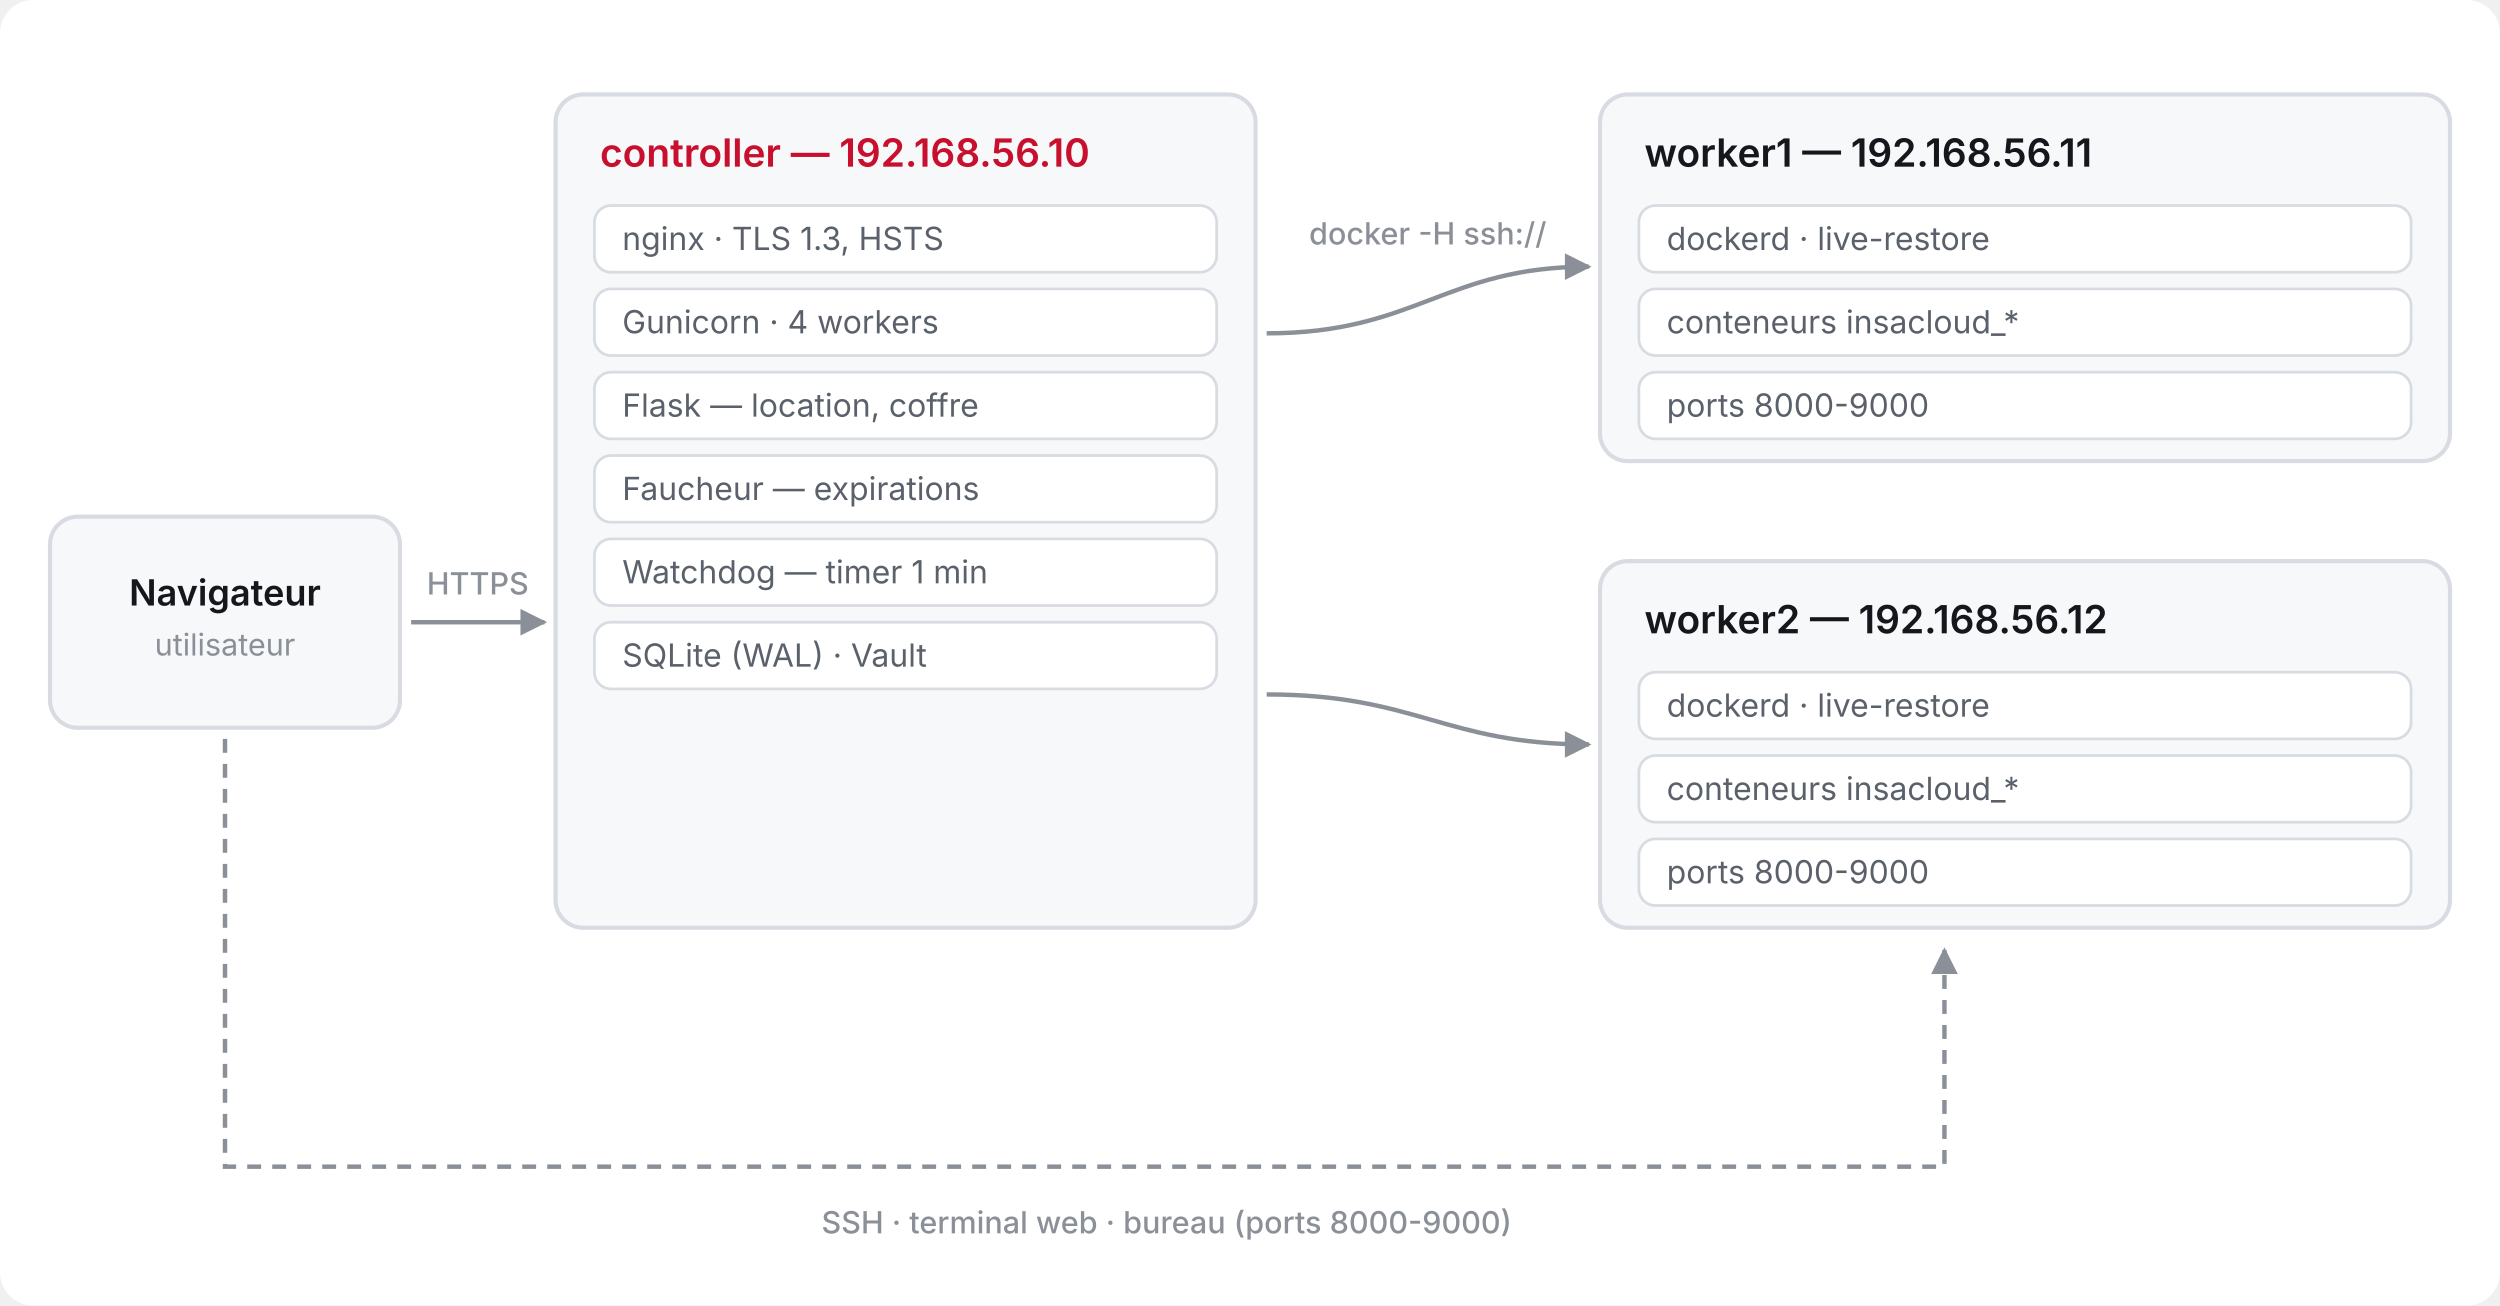
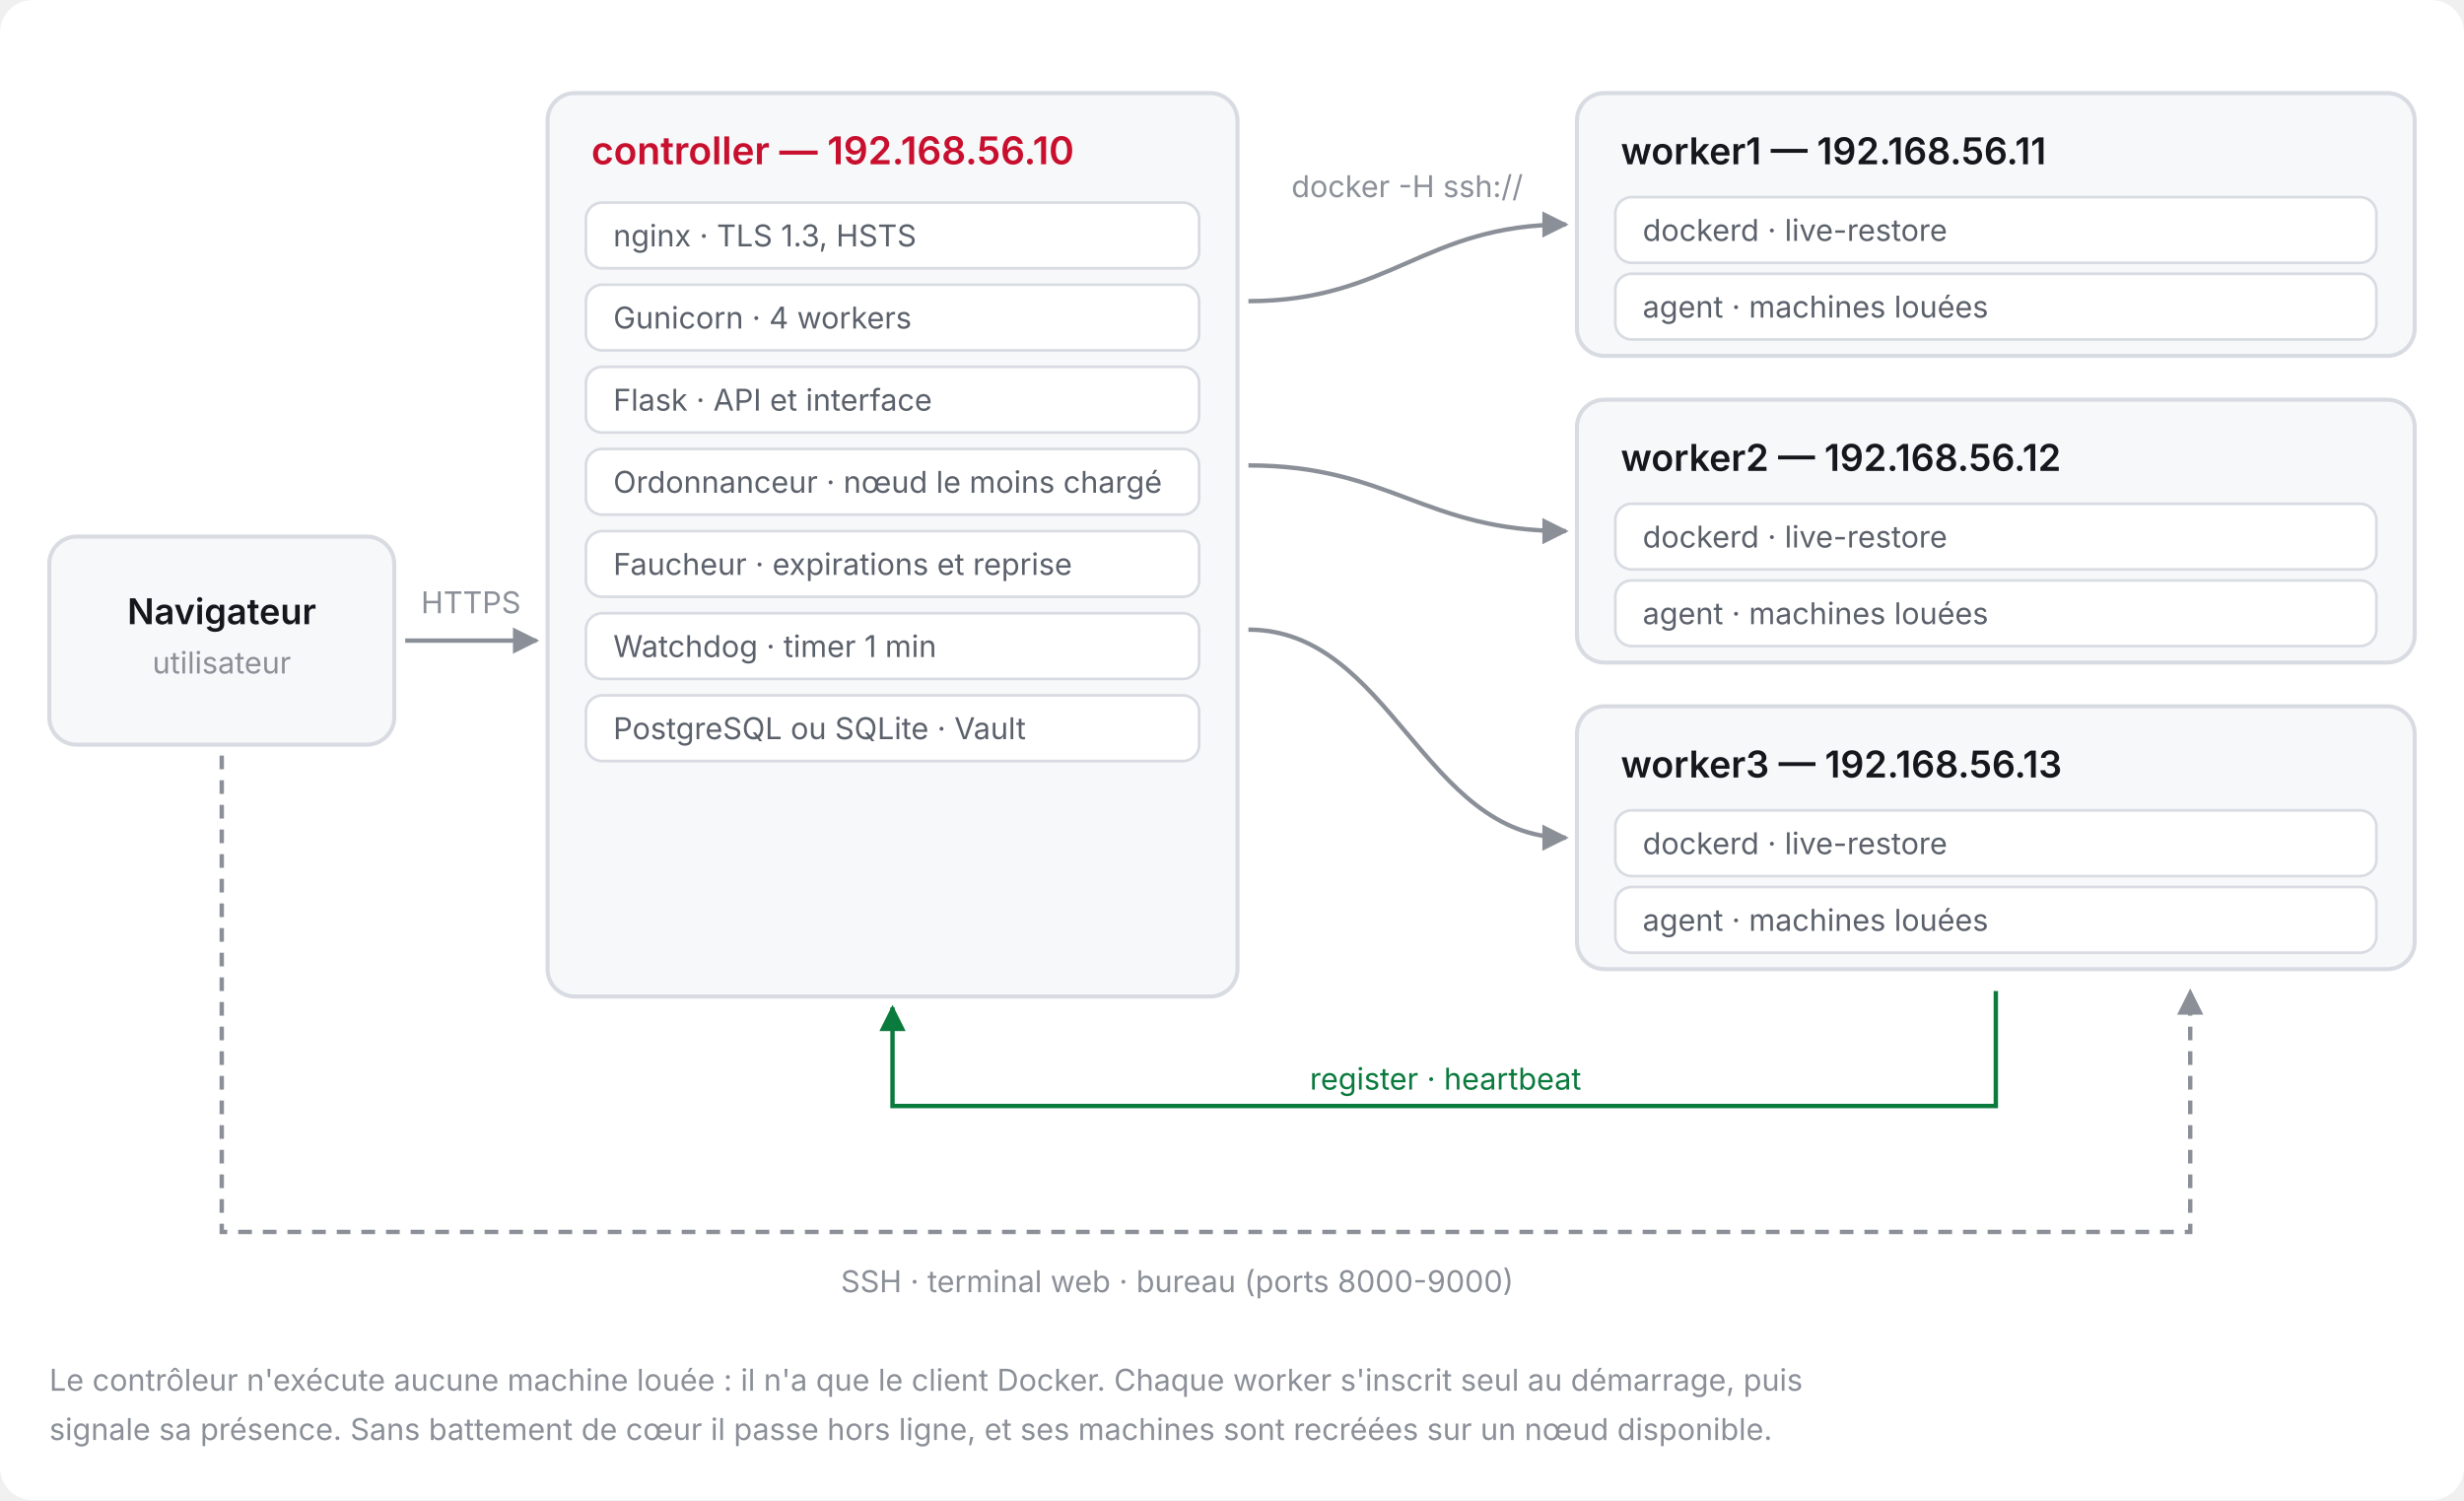
- <svg xmlns="http://www.w3.org/2000/svg" viewBox="0 0 900 470" width="900" height="470" role="img" aria-label="Architecture InsaCloud">
+ <svg xmlns="http://www.w3.org/2000/svg" viewBox="0 0 900 548" width="900" height="548" role="img" aria-label="Architecture InsaCloud : un contrôleur et trois nœuds d'exécution qui s'inscrivent eux-mêmes">
  <defs>
    <marker id="arrow" viewBox="0 0 10 10" refX="9" refY="5" markerWidth="6" markerHeight="6" orient="auto-start-reverse">
      <path d="M 0 0 L 10 5 L 0 10 z" fill="#8b9098" />
    </marker>
-     <marker id="arrowD" viewBox="0 0 10 10" refX="9" refY="5" markerWidth="6" markerHeight="6" orient="auto-start-reverse">
-       <path d="M 0 0 L 10 5 L 0 10 z" fill="#8b9098" />
+     <marker id="arrowV" viewBox="0 0 10 10" refX="9" refY="5" markerWidth="6" markerHeight="6" orient="auto-start-reverse">
+       <path d="M 0 0 L 10 5 L 0 10 z" fill="#0a7a3d" />
    </marker>
  </defs>
-   <rect width="900" height="470" rx="12" fill="#ffffff" />
-   <rect x="18" y="186" width="126" height="76" rx="10" fill="#f7f8fa" stroke="#d8dce2" stroke-width="1.5" />
-   <text x="81" y="218" font-family="-apple-system, BlinkMacSystemFont, 'Segoe UI', Inter, Roboto, sans-serif" font-size="13" font-weight="600" fill="#15171c" text-anchor="middle">Navigateur</text>
-   <text x="81" y="236" font-family="-apple-system, BlinkMacSystemFont, 'Segoe UI', Inter, Roboto, sans-serif" font-size="11" fill="#8b9098" text-anchor="middle">utilisateur</text>
-   <path d="M 148 224 L 196 224" fill="none" stroke="#8b9098" stroke-width="1.6" marker-end="url(#arrow)" />
-   <text x="172" y="214" font-family="-apple-system, BlinkMacSystemFont, 'Segoe UI', Inter, Roboto, sans-serif" font-size="11" font-weight="500" fill="#8b9098" text-anchor="middle">HTTPS</text>
-   <rect x="200" y="34" width="252" height="300" rx="10" fill="#f7f8fa" stroke="#d8dce2" stroke-width="1.5" />
+   <rect width="900" height="548" rx="12" fill="#ffffff" />
+   <rect x="18" y="196" width="126" height="76" rx="10" fill="#f7f8fa" stroke="#d8dce2" stroke-width="1.5" />
+   <text x="81" y="228" font-family="-apple-system, BlinkMacSystemFont, 'Segoe UI', Inter, Roboto, sans-serif" font-size="13" font-weight="600" fill="#15171c" text-anchor="middle">Navigateur</text>
+   <text x="81" y="246" font-family="-apple-system, BlinkMacSystemFont, 'Segoe UI', Inter, Roboto, sans-serif" font-size="11" fill="#8b9098" text-anchor="middle">utilisateur</text>
+   <path d="M 148 234 L 196 234" fill="none" stroke="#8b9098" stroke-width="1.6" marker-end="url(#arrow)" />
+   <text x="172" y="224" font-family="-apple-system, BlinkMacSystemFont, 'Segoe UI', Inter, Roboto, sans-serif" font-size="11" fill="#8b9098" text-anchor="middle">HTTPS</text>
+   <rect x="200" y="34" width="252" height="330" rx="10" fill="#f7f8fa" stroke="#d8dce2" stroke-width="1.5" />
  <text x="216" y="60" font-family="-apple-system, BlinkMacSystemFont, 'Segoe UI', Inter, Roboto, sans-serif" font-size="14" font-weight="600" fill="#c8102e">controller — 192.168.56.10</text>
  <rect x="214" y="74" width="224" height="24" rx="6" fill="#ffffff" stroke="#d8dce2" stroke-width="1" />
-   <text x="224" y="90" font-family="-apple-system, BlinkMacSystemFont, 'Segoe UI', Inter, Roboto, sans-serif" font-size="11.5" fill="#5b616b">nginx · TLS 1.3, HSTS</text>
+   <text x="224" y="90" font-family="-apple-system, BlinkMacSystemFont, 'Segoe UI', Inter, Roboto, sans-serif" font-size="11" fill="#5b616b">nginx · TLS 1.3, HSTS</text>
  <rect x="214" y="104" width="224" height="24" rx="6" fill="#ffffff" stroke="#d8dce2" stroke-width="1" />
-   <text x="224" y="120" font-family="-apple-system, BlinkMacSystemFont, 'Segoe UI', Inter, Roboto, sans-serif" font-size="11.5" fill="#5b616b">Gunicorn · 4 workers</text>
+   <text x="224" y="120" font-family="-apple-system, BlinkMacSystemFont, 'Segoe UI', Inter, Roboto, sans-serif" font-size="11" fill="#5b616b">Gunicorn · 4 workers</text>
  <rect x="214" y="134" width="224" height="24" rx="6" fill="#ffffff" stroke="#d8dce2" stroke-width="1" />
-   <text x="224" y="150" font-family="-apple-system, BlinkMacSystemFont, 'Segoe UI', Inter, Roboto, sans-serif" font-size="11.5" fill="#5b616b">Flask — location, coffre</text>
+   <text x="224" y="150" font-family="-apple-system, BlinkMacSystemFont, 'Segoe UI', Inter, Roboto, sans-serif" font-size="11" fill="#5b616b">Flask · API et interface</text>
  <rect x="214" y="164" width="224" height="24" rx="6" fill="#ffffff" stroke="#d8dce2" stroke-width="1" />
-   <text x="224" y="180" font-family="-apple-system, BlinkMacSystemFont, 'Segoe UI', Inter, Roboto, sans-serif" font-size="11.5" fill="#5b616b">Faucheur — expirations</text>
+   <text x="224" y="180" font-family="-apple-system, BlinkMacSystemFont, 'Segoe UI', Inter, Roboto, sans-serif" font-size="11" fill="#5b616b">Ordonnanceur · nœud le moins chargé</text>
  <rect x="214" y="194" width="224" height="24" rx="6" fill="#ffffff" stroke="#d8dce2" stroke-width="1" />
-   <text x="224" y="210" font-family="-apple-system, BlinkMacSystemFont, 'Segoe UI', Inter, Roboto, sans-serif" font-size="11.5" fill="#5b616b">Watchdog — timer 1 min</text>
+   <text x="224" y="210" font-family="-apple-system, BlinkMacSystemFont, 'Segoe UI', Inter, Roboto, sans-serif" font-size="11" fill="#5b616b">Faucheur · expirations et reprise</text>
  <rect x="214" y="224" width="224" height="24" rx="6" fill="#ffffff" stroke="#d8dce2" stroke-width="1" />
-   <text x="224" y="240" font-family="-apple-system, BlinkMacSystemFont, 'Segoe UI', Inter, Roboto, sans-serif" font-size="11.5" fill="#5b616b">SQLite (WAL) · Vault</text>
-   <rect x="576" y="34" width="306" height="132" rx="10" fill="#f7f8fa" stroke="#d8dce2" stroke-width="1.5" />
-   <text x="592" y="60" font-family="-apple-system, BlinkMacSystemFont, 'Segoe UI', Inter, Roboto, sans-serif" font-size="14" font-weight="600" fill="#15171c">worker1 — 192.168.56.11</text>
-   <rect x="590" y="74" width="278" height="24" rx="6" fill="#ffffff" stroke="#d8dce2" stroke-width="1" />
-   <text x="600" y="90" font-family="-apple-system, BlinkMacSystemFont, 'Segoe UI', Inter, Roboto, sans-serif" font-size="11.5" fill="#5b616b">dockerd · live-restore</text>
-   <rect x="590" y="104" width="278" height="24" rx="6" fill="#ffffff" stroke="#d8dce2" stroke-width="1" />
-   <text x="600" y="120" font-family="-apple-system, BlinkMacSystemFont, 'Segoe UI', Inter, Roboto, sans-serif" font-size="11.5" fill="#5b616b">conteneurs insacloud_*</text>
-   <rect x="590" y="134" width="278" height="24" rx="6" fill="#ffffff" stroke="#d8dce2" stroke-width="1" />
-   <text x="600" y="150" font-family="-apple-system, BlinkMacSystemFont, 'Segoe UI', Inter, Roboto, sans-serif" font-size="11.5" fill="#5b616b">ports 8000-9000</text>
-   <rect x="576" y="202" width="306" height="132" rx="10" fill="#f7f8fa" stroke="#d8dce2" stroke-width="1.5" />
-   <text x="592" y="228" font-family="-apple-system, BlinkMacSystemFont, 'Segoe UI', Inter, Roboto, sans-serif" font-size="14" font-weight="600" fill="#15171c">worker2 — 192.168.56.12</text>
-   <rect x="590" y="242" width="278" height="24" rx="6" fill="#ffffff" stroke="#d8dce2" stroke-width="1" />
-   <text x="600" y="258" font-family="-apple-system, BlinkMacSystemFont, 'Segoe UI', Inter, Roboto, sans-serif" font-size="11.5" fill="#5b616b">dockerd · live-restore</text>
-   <rect x="590" y="272" width="278" height="24" rx="6" fill="#ffffff" stroke="#d8dce2" stroke-width="1" />
-   <text x="600" y="288" font-family="-apple-system, BlinkMacSystemFont, 'Segoe UI', Inter, Roboto, sans-serif" font-size="11.5" fill="#5b616b">conteneurs insacloud_*</text>
-   <rect x="590" y="302" width="278" height="24" rx="6" fill="#ffffff" stroke="#d8dce2" stroke-width="1" />
-   <text x="600" y="318" font-family="-apple-system, BlinkMacSystemFont, 'Segoe UI', Inter, Roboto, sans-serif" font-size="11.5" fill="#5b616b">ports 8000-9000</text>
-   <path d="M 456 120 C 510 120, 520 96, 572 96" fill="none" stroke="#8b9098" stroke-width="1.6" marker-end="url(#arrow)" />
-   <text x="514" y="88" font-family="-apple-system, BlinkMacSystemFont, 'Segoe UI', Inter, Roboto, sans-serif" font-size="11" font-weight="500" fill="#8b9098" text-anchor="middle">docker -H ssh://</text>
-   <path d="M 456 250 C 510 250, 520 268, 572 268" fill="none" stroke="#8b9098" stroke-width="1.6" marker-end="url(#arrow)" />
-   <path d="M 81 266 L 81 420 L 700 420 L 700 342" fill="none" stroke="#8b9098" stroke-width="1.6" stroke-dasharray="5 4" marker-end="url(#arrowD)" />
-   <text x="420" y="444" font-family="-apple-system, BlinkMacSystemFont, 'Segoe UI', Inter, Roboto, sans-serif" font-size="11" font-weight="500" fill="#8b9098" text-anchor="middle">SSH · terminal web · bureau (ports 8000-9000)</text>
+   <text x="224" y="240" font-family="-apple-system, BlinkMacSystemFont, 'Segoe UI', Inter, Roboto, sans-serif" font-size="11" fill="#5b616b">Watchdog · timer 1 min</text>
+   <rect x="214" y="254" width="224" height="24" rx="6" fill="#ffffff" stroke="#d8dce2" stroke-width="1" />
+   <text x="224" y="270" font-family="-apple-system, BlinkMacSystemFont, 'Segoe UI', Inter, Roboto, sans-serif" font-size="11" fill="#5b616b">PostgreSQL ou SQLite · Vault</text>
+   <rect x="576" y="34" width="306" height="96" rx="10" fill="#f7f8fa" stroke="#d8dce2" stroke-width="1.5" />
+   <text x="592" y="60" font-family="-apple-system, BlinkMacSystemFont, 'Segoe UI', Inter, Roboto, sans-serif" font-size="13.5" font-weight="600" fill="#15171c">worker1 — 192.168.56.11</text>
+   <rect x="590" y="72" width="278" height="24" rx="6" fill="#ffffff" stroke="#d8dce2" stroke-width="1" />
+   <text x="600" y="88" font-family="-apple-system, BlinkMacSystemFont, 'Segoe UI', Inter, Roboto, sans-serif" font-size="11" fill="#5b616b">dockerd · live-restore</text>
+   <rect x="590" y="100" width="278" height="24" rx="6" fill="#ffffff" stroke="#d8dce2" stroke-width="1" />
+   <text x="600" y="116" font-family="-apple-system, BlinkMacSystemFont, 'Segoe UI', Inter, Roboto, sans-serif" font-size="11" fill="#5b616b">agent · machines louées</text>
+   <rect x="576" y="146" width="306" height="96" rx="10" fill="#f7f8fa" stroke="#d8dce2" stroke-width="1.5" />
+   <text x="592" y="172" font-family="-apple-system, BlinkMacSystemFont, 'Segoe UI', Inter, Roboto, sans-serif" font-size="13.5" font-weight="600" fill="#15171c">worker2 — 192.168.56.12</text>
+   <rect x="590" y="184" width="278" height="24" rx="6" fill="#ffffff" stroke="#d8dce2" stroke-width="1" />
+   <text x="600" y="200" font-family="-apple-system, BlinkMacSystemFont, 'Segoe UI', Inter, Roboto, sans-serif" font-size="11" fill="#5b616b">dockerd · live-restore</text>
+   <rect x="590" y="212" width="278" height="24" rx="6" fill="#ffffff" stroke="#d8dce2" stroke-width="1" />
+   <text x="600" y="228" font-family="-apple-system, BlinkMacSystemFont, 'Segoe UI', Inter, Roboto, sans-serif" font-size="11" fill="#5b616b">agent · machines louées</text>
+   <rect x="576" y="258" width="306" height="96" rx="10" fill="#f7f8fa" stroke="#d8dce2" stroke-width="1.5" />
+   <text x="592" y="284" font-family="-apple-system, BlinkMacSystemFont, 'Segoe UI', Inter, Roboto, sans-serif" font-size="13.5" font-weight="600" fill="#15171c">worker3 — 192.168.56.13</text>
+   <rect x="590" y="296" width="278" height="24" rx="6" fill="#ffffff" stroke="#d8dce2" stroke-width="1" />
+   <text x="600" y="312" font-family="-apple-system, BlinkMacSystemFont, 'Segoe UI', Inter, Roboto, sans-serif" font-size="11" fill="#5b616b">dockerd · live-restore</text>
+   <rect x="590" y="324" width="278" height="24" rx="6" fill="#ffffff" stroke="#d8dce2" stroke-width="1" />
+   <text x="600" y="340" font-family="-apple-system, BlinkMacSystemFont, 'Segoe UI', Inter, Roboto, sans-serif" font-size="11" fill="#5b616b">agent · machines louées</text>
+   <path d="M 456 110 C 508 110, 520 82, 572 82" fill="none" stroke="#8b9098" stroke-width="1.6" marker-end="url(#arrow)" />
+   <text x="514" y="72" font-family="-apple-system, BlinkMacSystemFont, 'Segoe UI', Inter, Roboto, sans-serif" font-size="11" fill="#8b9098" text-anchor="middle">docker -H ssh://</text>
+   <path d="M 456 170 C 508 170, 520 194, 572 194" fill="none" stroke="#8b9098" stroke-width="1.6" marker-end="url(#arrow)" />
+   <path d="M 456 230 C 508 230, 520 306, 572 306" fill="none" stroke="#8b9098" stroke-width="1.6" marker-end="url(#arrow)" />
+   <path d="M 729 362 L 729 404 L 326 404 L 326 368" fill="none" stroke="#0a7a3d" stroke-width="1.6" marker-end="url(#arrowV)" />
+   <text x="528" y="398" font-family="-apple-system, BlinkMacSystemFont, 'Segoe UI', Inter, Roboto, sans-serif" font-size="11" fill="#0a7a3d" text-anchor="middle">register · heartbeat</text>
+   <path d="M 81 276 L 81 450 L 800 450 L 800 362" fill="none" stroke="#8b9098" stroke-width="1.6" stroke-dasharray="5 4" marker-end="url(#arrow)" />
+   <text x="430" y="472" font-family="-apple-system, BlinkMacSystemFont, 'Segoe UI', Inter, Roboto, sans-serif" font-size="11" fill="#8b9098" text-anchor="middle">SSH · terminal web · bureau (ports 8000-9000)</text>
+   <text x="18" y="508" font-family="-apple-system, BlinkMacSystemFont, 'Segoe UI', Inter, Roboto, sans-serif" font-size="11" fill="#8b9098">Le contrôleur n'exécute aucune machine louée : il n'a que le client Docker. Chaque worker s'inscrit seul au démarrage, puis</text>
+   <text x="18" y="526" font-family="-apple-system, BlinkMacSystemFont, 'Segoe UI', Inter, Roboto, sans-serif" font-size="11" fill="#8b9098">signale sa présence. Sans battement de cœur il passe hors ligne, et ses machines sont recréées sur un nœud disponible.</text>
</svg>
